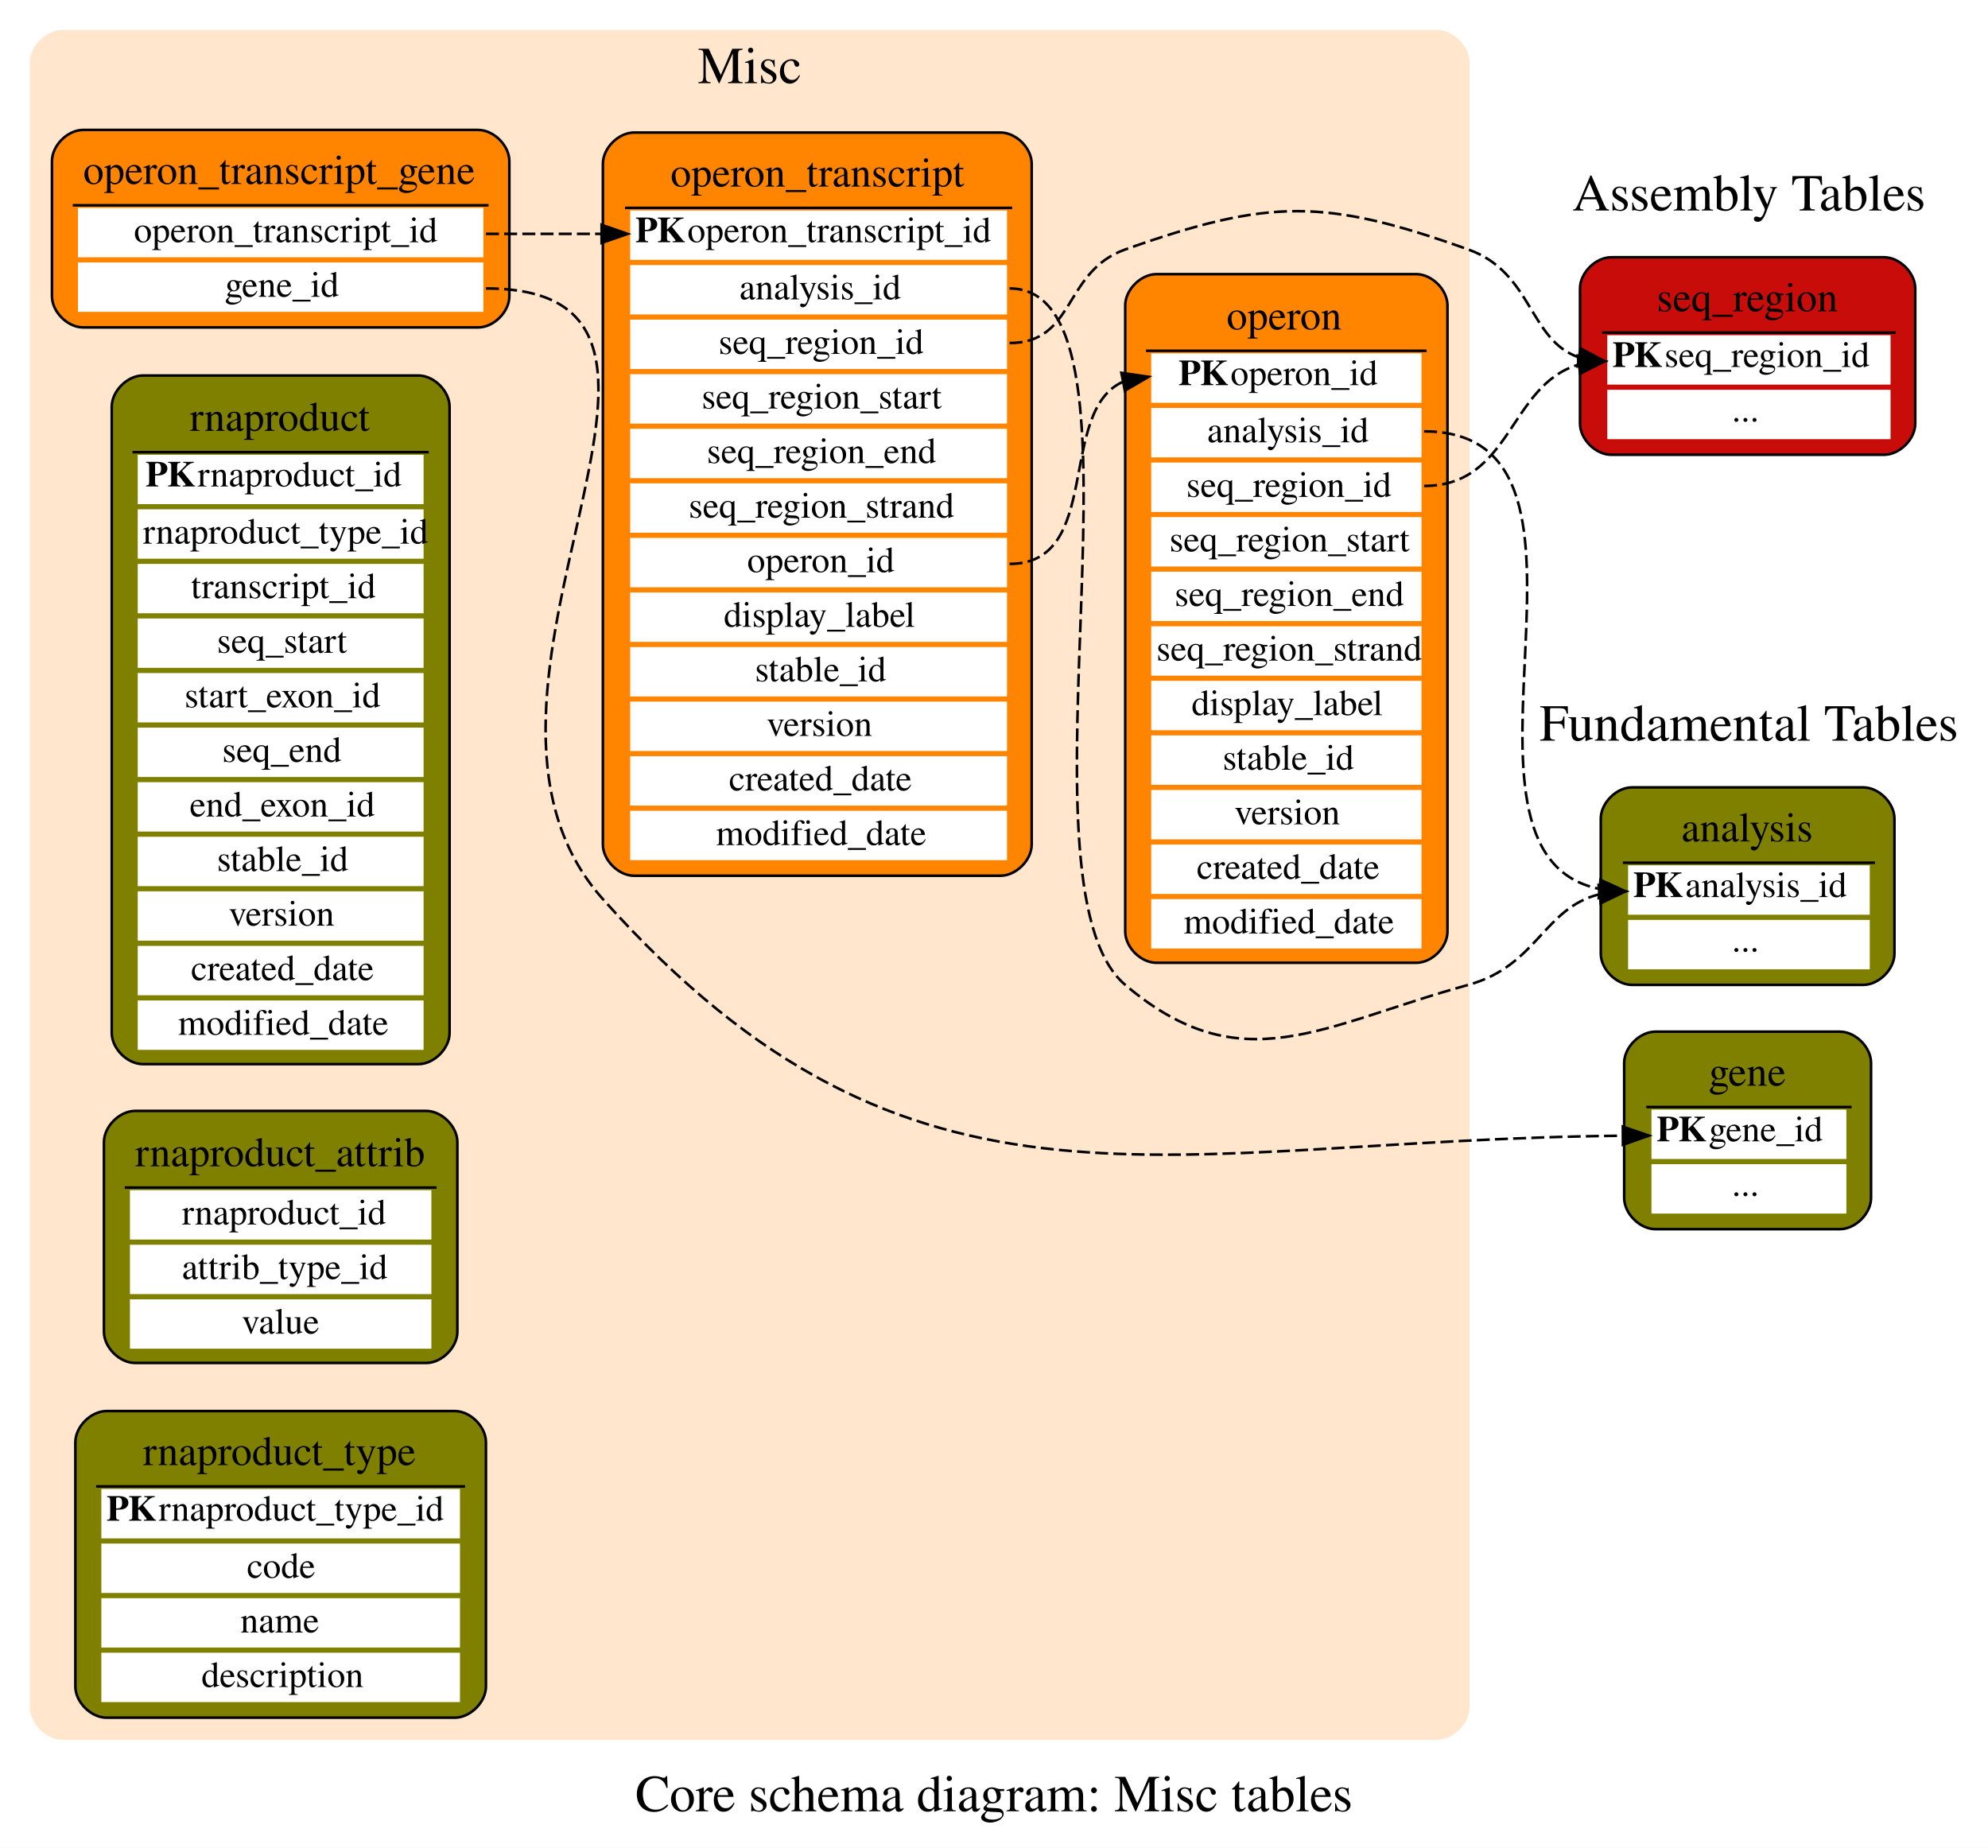
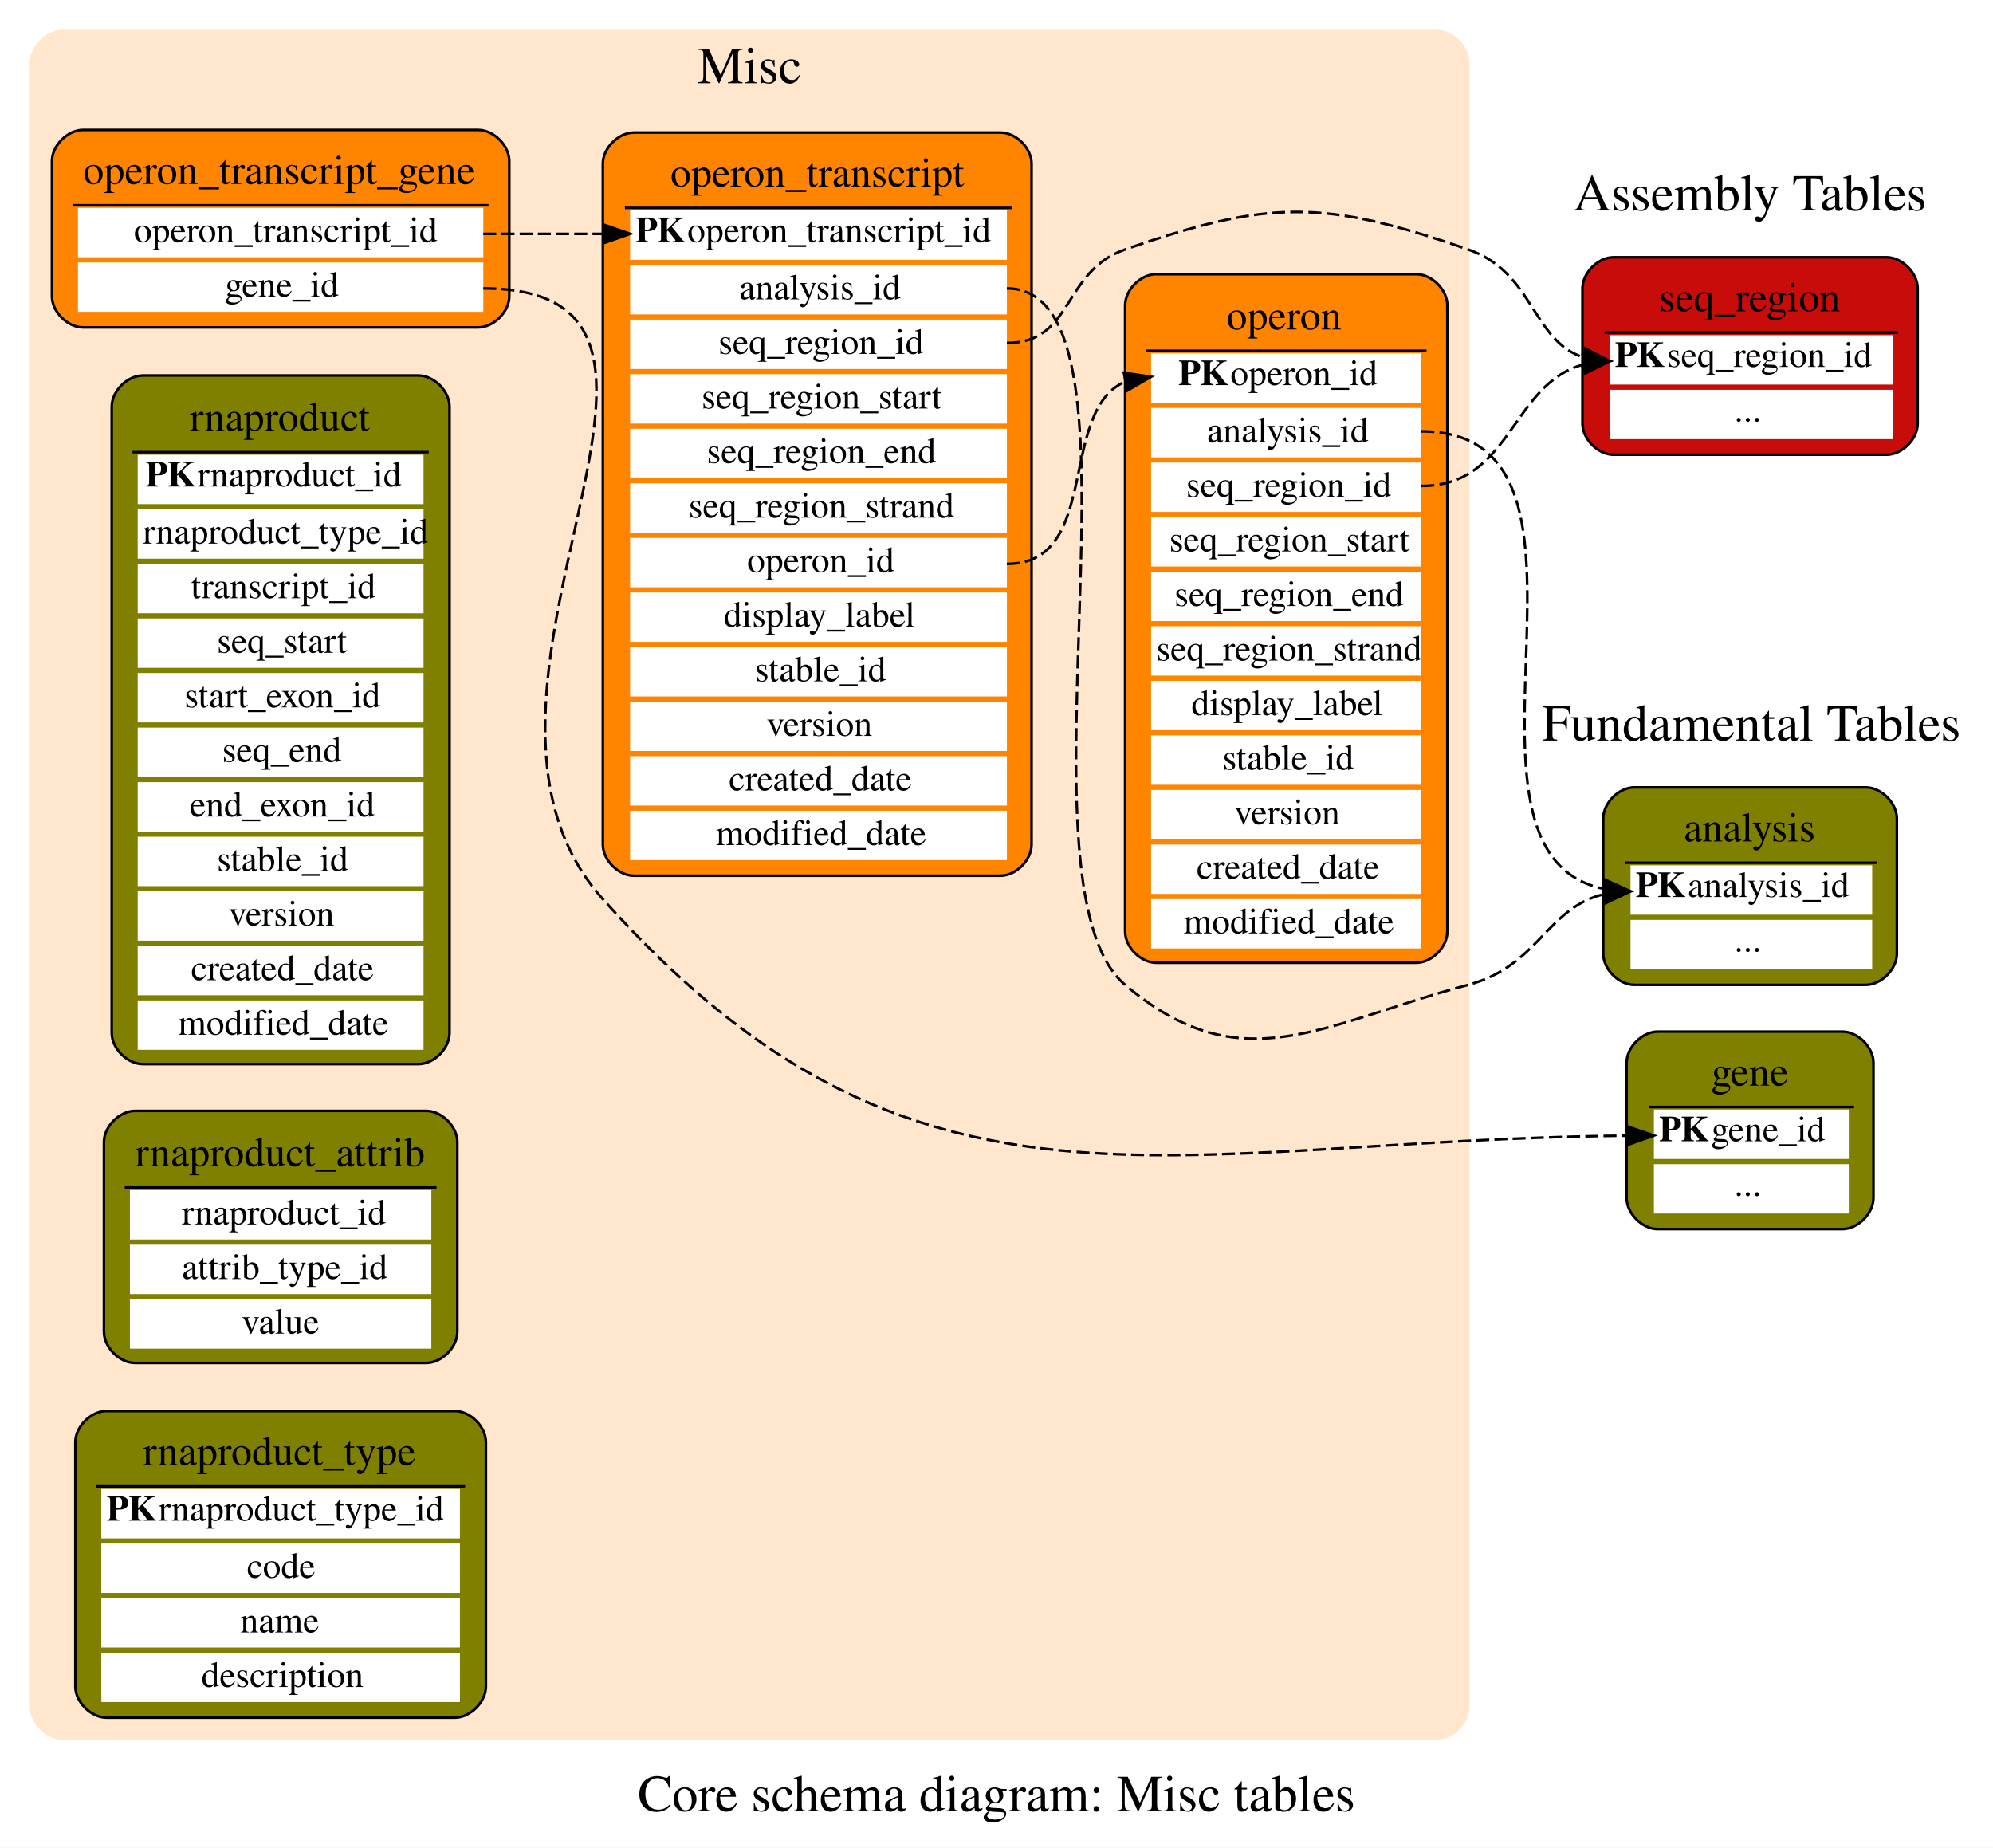
- <svg xmlns="http://www.w3.org/2000/svg" width="765pt" height="711pt" viewBox="0.00 0.00 765.00 711.00">
+ <svg xmlns="http://www.w3.org/2000/svg" width="767pt" height="711pt" viewBox="0.00 0.00 767.00 711.00">
  <g id="graph0" class="graph" transform="scale(1 1) rotate(0) translate(4 707)">
-     <polygon fill="white" stroke="transparent" points="-4,4 -4,-707 761,-707 761,4 -4,4" />
-     <text text-anchor="middle" x="378.5" y="-10" font-family="Times,serif" font-size="20.00">Core schema diagram: Misc tables</text>
+     <polygon fill="#ffffff" stroke="transparent" points="-4,4 -4,-707 763,-707 763,4 -4,4" />
+     <text text-anchor="middle" x="379.5" y="-10" font-family="Times,serif" font-size="20.00" fill="#000000">Core schema diagram: Misc tables</text>
    <g id="clust1" class="cluster">
-       <polygon fill="white" stroke="white" points="593,-524 593,-646 745,-646 745,-524 593,-524" />
-       <text text-anchor="middle" x="669" y="-626" font-family="Times,serif" font-size="20.00">Assembly Tables</text>
+       <polygon fill="#ffffff" stroke="#ffffff" points="593,-524 593,-646 746,-646 746,-524 593,-524" />
+       <text text-anchor="middle" x="669.5" y="-626" font-family="Times,serif" font-size="20.00" fill="#000000">Assembly Tables</text>
+     </g>
+     <g id="clust2" class="cluster">
+       <polygon fill="#ffffff" stroke="#ffffff" points="581,-226 581,-442 759,-442 759,-226 581,-226" />
+       <text text-anchor="middle" x="670" y="-422" font-family="Times,serif" font-size="20.00" fill="#000000">Fundamental Tables</text>
    </g>
    <g id="clust3" class="cluster">
      <path fill="#ffe6cc" stroke="#ffe6cc" d="M20,-38C20,-38 549,-38 549,-38 555,-38 561,-44 561,-50 561,-50 561,-683 561,-683 561,-689 555,-695 549,-695 549,-695 20,-695 20,-695 14,-695 8,-689 8,-683 8,-683 8,-50 8,-50 8,-44 14,-38 20,-38" />
-       <text text-anchor="middle" x="284.5" y="-675" font-family="Times,serif" font-size="20.00">Misc</text>
-     </g>
-     <g id="clust2" class="cluster">
-       <polygon fill="white" stroke="white" points="581,-226 581,-442 757,-442 757,-226 581,-226" />
-       <text text-anchor="middle" x="669" y="-422" font-family="Times,serif" font-size="20.00">Fundamental Tables</text>
+       <text text-anchor="middle" x="284.5" y="-675" font-family="Times,serif" font-size="20.00" fill="#000000">Misc</text>
    </g>
    <g id="node1" class="node">
-       <path fill="#ff8500" stroke="black" d="M541,-601.5C541,-601.5 441,-601.5 441,-601.5 435,-601.5 429,-595.5 429,-589.5 429,-589.5 429,-348.5 429,-348.5 429,-342.5 435,-336.5 441,-336.5 441,-336.5 541,-336.5 541,-336.5 547,-336.5 553,-342.5 553,-348.5 553,-348.5 553,-589.5 553,-589.5 553,-595.5 547,-601.5 541,-601.5" />
-       <text text-anchor="start" x="468" y="-580.2" font-family="Times,serif" font-size="16.00">operon</text>
-       <polygon fill="white" stroke="transparent" points="439,-552 439,-571 543,-571 543,-552 439,-552" />
-       <text text-anchor="start" x="449.5" y="-558.8" font-family="Times,serif" font-weight="bold" font-size="14.00">PK</text>
-       <text text-anchor="start" x="469.5" y="-558.8" font-family="Times,serif" font-size="14.00">  operon_id</text>
-       <polygon fill="white" stroke="transparent" points="439,-531 439,-550 543,-550 543,-531 439,-531" />
-       <text text-anchor="start" x="460.5" y="-536.8" font-family="Times,serif" font-size="14.00">analysis_id</text>
-       <polygon fill="white" stroke="transparent" points="439,-510 439,-529 543,-529 543,-510 439,-510" />
-       <text text-anchor="start" x="452.5" y="-515.8" font-family="Times,serif" font-size="14.00">seq_region_id</text>
-       <polygon fill="white" stroke="transparent" points="439,-489 439,-508 543,-508 543,-489 439,-489" />
-       <text text-anchor="start" x="446" y="-494.8" font-family="Times,serif" font-size="14.00">seq_region_start</text>
-       <polygon fill="white" stroke="transparent" points="439,-468 439,-487 543,-487 543,-468 439,-468" />
-       <text text-anchor="start" x="448" y="-473.8" font-family="Times,serif" font-size="14.00">seq_region_end</text>
-       <polygon fill="white" stroke="transparent" points="439,-447 439,-466 543,-466 543,-447 439,-447" />
-       <text text-anchor="start" x="441" y="-452.8" font-family="Times,serif" font-size="14.00">seq_region_strand</text>
-       <polygon fill="white" stroke="transparent" points="439,-426 439,-445 543,-445 543,-426 439,-426" />
-       <text text-anchor="start" x="454.5" y="-431.8" font-family="Times,serif" font-size="14.00">display_label</text>
-       <polygon fill="white" stroke="transparent" points="439,-405 439,-424 543,-424 543,-405 439,-405" />
-       <text text-anchor="start" x="466.5" y="-410.8" font-family="Times,serif" font-size="14.00">stable_id</text>
-       <polygon fill="white" stroke="transparent" points="439,-384 439,-403 543,-403 543,-384 439,-384" />
-       <text text-anchor="start" x="471" y="-389.8" font-family="Times,serif" font-size="14.00">version</text>
-       <polygon fill="white" stroke="transparent" points="439,-363 439,-382 543,-382 543,-363 439,-363" />
-       <text text-anchor="start" x="456.5" y="-368.8" font-family="Times,serif" font-size="14.00">created_date</text>
-       <polygon fill="white" stroke="transparent" points="439,-342 439,-361 543,-361 543,-342 439,-342" />
-       <text text-anchor="start" x="451.5" y="-347.8" font-family="Times,serif" font-size="14.00">modified_date</text>
-       <polygon fill="black" stroke="black" points="437,-572 437,-572 545,-572 545,-572 437,-572" />
+       <path fill="#ff8500" stroke="#000000" d="M541,-601.5C541,-601.5 441,-601.5 441,-601.5 435,-601.5 429,-595.5 429,-589.5 429,-589.5 429,-348.5 429,-348.5 429,-342.5 435,-336.5 441,-336.5 441,-336.5 541,-336.5 541,-336.5 547,-336.5 553,-342.5 553,-348.5 553,-348.5 553,-589.5 553,-589.5 553,-595.5 547,-601.5 541,-601.5" />
+       <text text-anchor="start" x="468" y="-580.2" font-family="Times,serif" font-size="16.00" fill="#000000">operon</text>
+       <polygon fill="#ffffff" stroke="transparent" points="439,-552 439,-571 543,-571 543,-552 439,-552" />
+       <text text-anchor="start" x="449.5" y="-558.8" font-family="Times,serif" font-weight="bold" font-size="14.00" fill="#000000">PK</text>
+       <text text-anchor="start" x="469.5" y="-558.8" font-family="Times,serif" font-size="14.00" fill="#000000">  operon_id</text>
+       <polygon fill="#ffffff" stroke="transparent" points="439,-531 439,-550 543,-550 543,-531 439,-531" />
+       <text text-anchor="start" x="460.5" y="-536.8" font-family="Times,serif" font-size="14.00" fill="#000000">analysis_id</text>
+       <polygon fill="#ffffff" stroke="transparent" points="439,-510 439,-529 543,-529 543,-510 439,-510" />
+       <text text-anchor="start" x="452.5" y="-515.8" font-family="Times,serif" font-size="14.00" fill="#000000">seq_region_id</text>
+       <polygon fill="#ffffff" stroke="transparent" points="439,-489 439,-508 543,-508 543,-489 439,-489" />
+       <text text-anchor="start" x="446" y="-494.8" font-family="Times,serif" font-size="14.00" fill="#000000">seq_region_start</text>
+       <polygon fill="#ffffff" stroke="transparent" points="439,-468 439,-487 543,-487 543,-468 439,-468" />
+       <text text-anchor="start" x="448" y="-473.8" font-family="Times,serif" font-size="14.00" fill="#000000">seq_region_end</text>
+       <polygon fill="#ffffff" stroke="transparent" points="439,-447 439,-466 543,-466 543,-447 439,-447" />
+       <text text-anchor="start" x="441" y="-452.8" font-family="Times,serif" font-size="14.00" fill="#000000">seq_region_strand</text>
+       <polygon fill="#ffffff" stroke="transparent" points="439,-426 439,-445 543,-445 543,-426 439,-426" />
+       <text text-anchor="start" x="454.5" y="-431.8" font-family="Times,serif" font-size="14.00" fill="#000000">display_label</text>
+       <polygon fill="#ffffff" stroke="transparent" points="439,-405 439,-424 543,-424 543,-405 439,-405" />
+       <text text-anchor="start" x="466.5" y="-410.8" font-family="Times,serif" font-size="14.00" fill="#000000">stable_id</text>
+       <polygon fill="#ffffff" stroke="transparent" points="439,-384 439,-403 543,-403 543,-384 439,-384" />
+       <text text-anchor="start" x="471" y="-389.8" font-family="Times,serif" font-size="14.00" fill="#000000">version</text>
+       <polygon fill="#ffffff" stroke="transparent" points="439,-363 439,-382 543,-382 543,-363 439,-363" />
+       <text text-anchor="start" x="456.5" y="-368.8" font-family="Times,serif" font-size="14.00" fill="#000000">created_date</text>
+       <polygon fill="#ffffff" stroke="transparent" points="439,-342 439,-361 543,-361 543,-342 439,-342" />
+       <text text-anchor="start" x="451.5" y="-347.8" font-family="Times,serif" font-size="14.00" fill="#000000">modified_date</text>
+       <polygon fill="#000000" stroke="#000000" points="437,-572 437,-572 545,-572 545,-572 437,-572" />
    </g>
    <g id="node7" class="node">
-       <path fill="#808000" stroke="black" d="M713,-404C713,-404 624,-404 624,-404 618,-404 612,-398 612,-392 612,-392 612,-340 612,-340 612,-334 618,-328 624,-328 624,-328 713,-328 713,-328 719,-328 725,-334 725,-340 725,-340 725,-392 725,-392 725,-398 719,-404 713,-404" />
-       <text text-anchor="start" x="643" y="-383.2" font-family="Times,serif" font-size="16.00">analysis</text>
-       <polygon fill="white" stroke="transparent" points="622.5,-355 622.5,-374 715.5,-374 715.5,-355 622.5,-355" />
-       <text text-anchor="start" x="624.5" y="-361.8" font-family="Times,serif" font-weight="bold" font-size="14.00">PK</text>
-       <text text-anchor="start" x="644.5" y="-361.8" font-family="Times,serif" font-size="14.00">  analysis_id</text>
-       <polygon fill="white" stroke="transparent" points="622.5,-334 622.5,-353 715.5,-353 715.5,-334 622.5,-334" />
-       <text text-anchor="start" x="663" y="-340.8" font-family="Times,serif" font-style="italic" font-size="14.00">...</text>
-       <polygon fill="black" stroke="black" points="620.5,-375 620.5,-375 717.5,-375 717.5,-375 620.5,-375" />
+       <path fill="#808000" stroke="#000000" d="M714,-404C714,-404 625,-404 625,-404 619,-404 613,-398 613,-392 613,-392 613,-340 613,-340 613,-334 619,-328 625,-328 625,-328 714,-328 714,-328 720,-328 726,-334 726,-340 726,-340 726,-392 726,-392 726,-398 720,-404 714,-404" />
+       <text text-anchor="start" x="644" y="-383.2" font-family="Times,serif" font-size="16.00" fill="#000000">analysis</text>
+       <polygon fill="#ffffff" stroke="transparent" points="623.5,-355 623.5,-374 716.5,-374 716.5,-355 623.5,-355" />
+       <text text-anchor="start" x="625.5" y="-361.8" font-family="Times,serif" font-weight="bold" font-size="14.00" fill="#000000">PK</text>
+       <text text-anchor="start" x="645.5" y="-361.8" font-family="Times,serif" font-size="14.00" fill="#000000">  analysis_id</text>
+       <polygon fill="#ffffff" stroke="transparent" points="623.5,-334 623.5,-353 716.5,-353 716.5,-334 623.5,-334" />
+       <text text-anchor="start" x="664" y="-340.8" font-family="Times,serif" font-style="italic" font-size="14.00" fill="#000000">...</text>
+       <polygon fill="#000000" stroke="#000000" points="621.5,-375 621.5,-375 718.5,-375 718.5,-375 621.5,-375" />
    </g>
    <g id="edge1" class="edge">
-       <path fill="none" stroke="black" stroke-dasharray="5,2" d="M544,-541C626.19,-541 543.39,-378.88 611.4,-364.95" />
-       <polygon fill="black" stroke="black" points="611.87,-368.42 621.5,-364 611.22,-361.45 611.87,-368.42" />
+       <path fill="none" stroke="#000000" stroke-dasharray="5,2" d="M543,-541C625.707,-541 544.685,-378.884 613.322,-364.952" />
+       <polygon fill="#000000" stroke="#000000" points="613.87,-368.416 623.5,-364 613.217,-361.447 613.87,-368.416" />
    </g>
    <g id="node9" class="node">
-       <path fill="#c70c09" stroke="black" d="M721,-608C721,-608 616,-608 616,-608 610,-608 604,-602 604,-596 604,-596 604,-544 604,-544 604,-538 610,-532 616,-532 616,-532 721,-532 721,-532 727,-532 733,-538 733,-544 733,-544 733,-596 733,-596 733,-602 727,-608 721,-608" />
-       <text text-anchor="start" x="633.5" y="-587.2" font-family="Times,serif" font-size="16.00">seq_region</text>
-       <polygon fill="white" stroke="transparent" points="614.5,-559 614.5,-578 723.5,-578 723.5,-559 614.5,-559" />
-       <text text-anchor="start" x="616.5" y="-565.8" font-family="Times,serif" font-weight="bold" font-size="14.00">PK</text>
-       <text text-anchor="start" x="636.5" y="-565.8" font-family="Times,serif" font-size="14.00">  seq_region_id</text>
-       <polygon fill="white" stroke="transparent" points="614.5,-538 614.5,-557 723.5,-557 723.5,-538 614.5,-538" />
-       <text text-anchor="start" x="663" y="-544.8" font-family="Times,serif" font-style="italic" font-size="14.00">...</text>
-       <polygon fill="black" stroke="black" points="612.5,-579 612.5,-579 725.5,-579 725.5,-579 612.5,-579" />
+       <path fill="#c70c09" stroke="#000000" d="M722,-608C722,-608 617,-608 617,-608 611,-608 605,-602 605,-596 605,-596 605,-544 605,-544 605,-538 611,-532 617,-532 617,-532 722,-532 722,-532 728,-532 734,-538 734,-544 734,-544 734,-596 734,-596 734,-602 728,-608 722,-608" />
+       <text text-anchor="start" x="634.5" y="-587.2" font-family="Times,serif" font-size="16.00" fill="#000000">seq_region</text>
+       <polygon fill="#ffffff" stroke="transparent" points="615.5,-559 615.5,-578 724.5,-578 724.5,-559 615.5,-559" />
+       <text text-anchor="start" x="617.5" y="-565.8" font-family="Times,serif" font-weight="bold" font-size="14.00" fill="#000000">PK</text>
+       <text text-anchor="start" x="637.5" y="-565.8" font-family="Times,serif" font-size="14.00" fill="#000000">  seq_region_id</text>
+       <polygon fill="#ffffff" stroke="transparent" points="615.5,-538 615.5,-557 724.5,-557 724.5,-538 615.5,-538" />
+       <text text-anchor="start" x="664" y="-544.8" font-family="Times,serif" font-style="italic" font-size="14.00" fill="#000000">...</text>
+       <polygon fill="#000000" stroke="#000000" points="613.5,-579 613.5,-579 726.5,-579 726.5,-579 613.5,-579" />
    </g>
    <g id="edge2" class="edge">
-       <path fill="none" stroke="black" stroke-dasharray="5,2" d="M544,-520C577.73,-520 576.65,-558.75 603.31,-566.62" />
-       <polygon fill="black" stroke="black" points="603.12,-570.12 613.5,-568 604.06,-563.19 603.12,-570.12" />
+       <path fill="none" stroke="#000000" stroke-dasharray="5,2" d="M543,-520C577.87,-520 577.377,-559.083 605.34,-566.716" />
+       <polygon fill="#000000" stroke="#000000" points="605.14,-570.219 615.5,-568 606.018,-563.274 605.14,-570.219" />
    </g>
    <g id="node2" class="node">
-       <path fill="#ff8500" stroke="black" d="M381,-656C381,-656 240,-656 240,-656 234,-656 228,-650 228,-644 228,-644 228,-382 228,-382 228,-376 234,-370 240,-370 240,-370 381,-370 381,-370 387,-370 393,-376 393,-382 393,-382 393,-644 393,-644 393,-650 387,-656 381,-656" />
-       <text text-anchor="start" x="254" y="-635.2" font-family="Times,serif" font-size="16.00">operon_transcript</text>
-       <polygon fill="white" stroke="transparent" points="238.5,-607 238.5,-626 383.5,-626 383.5,-607 238.5,-607" />
-       <text text-anchor="start" x="240.5" y="-613.8" font-family="Times,serif" font-weight="bold" font-size="14.00">PK</text>
-       <text text-anchor="start" x="260.5" y="-613.8" font-family="Times,serif" font-size="14.00">  operon_transcript_id</text>
-       <polygon fill="white" stroke="transparent" points="238.5,-586 238.5,-605 383.5,-605 383.5,-586 238.5,-586" />
-       <text text-anchor="start" x="280.5" y="-591.8" font-family="Times,serif" font-size="14.00">analysis_id</text>
-       <polygon fill="white" stroke="transparent" points="238.5,-565 238.5,-584 383.5,-584 383.5,-565 238.5,-565" />
-       <text text-anchor="start" x="272.5" y="-570.8" font-family="Times,serif" font-size="14.00">seq_region_id</text>
-       <polygon fill="white" stroke="transparent" points="238.5,-544 238.5,-563 383.5,-563 383.5,-544 238.5,-544" />
-       <text text-anchor="start" x="266" y="-549.8" font-family="Times,serif" font-size="14.00">seq_region_start</text>
-       <polygon fill="white" stroke="transparent" points="238.5,-523 238.5,-542 383.5,-542 383.5,-523 238.5,-523" />
-       <text text-anchor="start" x="268" y="-528.8" font-family="Times,serif" font-size="14.00">seq_region_end</text>
-       <polygon fill="white" stroke="transparent" points="238.5,-502 238.5,-521 383.5,-521 383.5,-502 238.5,-502" />
-       <text text-anchor="start" x="261" y="-507.8" font-family="Times,serif" font-size="14.00">seq_region_strand</text>
-       <polygon fill="white" stroke="transparent" points="238.5,-481 238.5,-500 383.5,-500 383.5,-481 238.5,-481" />
-       <text text-anchor="start" x="283.5" y="-486.8" font-family="Times,serif" font-size="14.00">operon_id</text>
-       <polygon fill="white" stroke="transparent" points="238.5,-460 238.5,-479 383.5,-479 383.5,-460 238.5,-460" />
-       <text text-anchor="start" x="274.5" y="-465.8" font-family="Times,serif" font-size="14.00">display_label</text>
-       <polygon fill="white" stroke="transparent" points="238.5,-439 238.5,-458 383.5,-458 383.5,-439 238.5,-439" />
-       <text text-anchor="start" x="286.5" y="-444.8" font-family="Times,serif" font-size="14.00">stable_id</text>
-       <polygon fill="white" stroke="transparent" points="238.5,-418 238.5,-437 383.5,-437 383.5,-418 238.5,-418" />
-       <text text-anchor="start" x="291" y="-423.8" font-family="Times,serif" font-size="14.00">version</text>
-       <polygon fill="white" stroke="transparent" points="238.5,-397 238.5,-416 383.5,-416 383.5,-397 238.5,-397" />
-       <text text-anchor="start" x="276.5" y="-402.8" font-family="Times,serif" font-size="14.00">created_date</text>
-       <polygon fill="white" stroke="transparent" points="238.5,-376 238.5,-395 383.5,-395 383.5,-376 238.5,-376" />
-       <text text-anchor="start" x="271.5" y="-381.8" font-family="Times,serif" font-size="14.00">modified_date</text>
-       <polygon fill="black" stroke="black" points="236.5,-627 236.5,-627 385.5,-627 385.5,-627 236.5,-627" />
+       <path fill="#ff8500" stroke="#000000" d="M381,-656C381,-656 240,-656 240,-656 234,-656 228,-650 228,-644 228,-644 228,-382 228,-382 228,-376 234,-370 240,-370 240,-370 381,-370 381,-370 387,-370 393,-376 393,-382 393,-382 393,-644 393,-644 393,-650 387,-656 381,-656" />
+       <text text-anchor="start" x="254" y="-635.2" font-family="Times,serif" font-size="16.00" fill="#000000">operon_transcript</text>
+       <polygon fill="#ffffff" stroke="transparent" points="238.5,-607 238.5,-626 383.5,-626 383.5,-607 238.5,-607" />
+       <text text-anchor="start" x="240.5" y="-613.8" font-family="Times,serif" font-weight="bold" font-size="14.00" fill="#000000">PK</text>
+       <text text-anchor="start" x="260.5" y="-613.8" font-family="Times,serif" font-size="14.00" fill="#000000">  operon_transcript_id</text>
+       <polygon fill="#ffffff" stroke="transparent" points="238.5,-586 238.5,-605 383.5,-605 383.5,-586 238.5,-586" />
+       <text text-anchor="start" x="280.5" y="-591.8" font-family="Times,serif" font-size="14.00" fill="#000000">analysis_id</text>
+       <polygon fill="#ffffff" stroke="transparent" points="238.5,-565 238.5,-584 383.5,-584 383.5,-565 238.5,-565" />
+       <text text-anchor="start" x="272.5" y="-570.8" font-family="Times,serif" font-size="14.00" fill="#000000">seq_region_id</text>
+       <polygon fill="#ffffff" stroke="transparent" points="238.5,-544 238.5,-563 383.5,-563 383.5,-544 238.5,-544" />
+       <text text-anchor="start" x="266" y="-549.8" font-family="Times,serif" font-size="14.00" fill="#000000">seq_region_start</text>
+       <polygon fill="#ffffff" stroke="transparent" points="238.5,-523 238.5,-542 383.5,-542 383.5,-523 238.5,-523" />
+       <text text-anchor="start" x="268" y="-528.8" font-family="Times,serif" font-size="14.00" fill="#000000">seq_region_end</text>
+       <polygon fill="#ffffff" stroke="transparent" points="238.5,-502 238.5,-521 383.5,-521 383.5,-502 238.5,-502" />
+       <text text-anchor="start" x="261" y="-507.8" font-family="Times,serif" font-size="14.00" fill="#000000">seq_region_strand</text>
+       <polygon fill="#ffffff" stroke="transparent" points="238.5,-481 238.5,-500 383.5,-500 383.5,-481 238.5,-481" />
+       <text text-anchor="start" x="283.5" y="-486.8" font-family="Times,serif" font-size="14.00" fill="#000000">operon_id</text>
+       <polygon fill="#ffffff" stroke="transparent" points="238.5,-460 238.5,-479 383.5,-479 383.5,-460 238.5,-460" />
+       <text text-anchor="start" x="274.5" y="-465.8" font-family="Times,serif" font-size="14.00" fill="#000000">display_label</text>
+       <polygon fill="#ffffff" stroke="transparent" points="238.5,-439 238.5,-458 383.5,-458 383.5,-439 238.5,-439" />
+       <text text-anchor="start" x="286.5" y="-444.8" font-family="Times,serif" font-size="14.00" fill="#000000">stable_id</text>
+       <polygon fill="#ffffff" stroke="transparent" points="238.5,-418 238.5,-437 383.5,-437 383.5,-418 238.5,-418" />
+       <text text-anchor="start" x="291" y="-423.8" font-family="Times,serif" font-size="14.00" fill="#000000">version</text>
+       <polygon fill="#ffffff" stroke="transparent" points="238.5,-397 238.5,-416 383.5,-416 383.5,-397 238.5,-397" />
+       <text text-anchor="start" x="276.5" y="-402.8" font-family="Times,serif" font-size="14.00" fill="#000000">created_date</text>
+       <polygon fill="#ffffff" stroke="transparent" points="238.5,-376 238.5,-395 383.5,-395 383.5,-376 238.5,-376" />
+       <text text-anchor="start" x="271.5" y="-381.8" font-family="Times,serif" font-size="14.00" fill="#000000">modified_date</text>
+       <polygon fill="#000000" stroke="#000000" points="236.5,-627 236.5,-627 385.5,-627 385.5,-627 236.5,-627" />
    </g>
    <g id="edge4" class="edge">
-       <path fill="none" stroke="black" stroke-dasharray="5,2" d="M384.5,-490C420.47,-490 402.63,-548.62 428.09,-560.07" />
-       <polygon fill="black" stroke="black" points="427.52,-563.53 438,-562 428.85,-556.66 427.52,-563.53" />
+       <path fill="none" stroke="#000000" stroke-dasharray="5,2" d="M383.5,-490C419.958,-490 402.913,-548.624 428.921,-560.074" />
+       <polygon fill="#000000" stroke="#000000" points="428.521,-563.561 439,-562 429.835,-556.685 428.521,-563.561" />
    </g>
    <g id="edge3" class="edge">
-       <path fill="none" stroke="black" stroke-dasharray="5,2" d="M384.5,-596C444.87,-596 382.95,-367.04 429,-328 473.75,-290.07 504.43,-312.44 561,-328 587.52,-335.29 589.99,-357.58 611.44,-362.86" />
-       <polygon fill="black" stroke="black" points="611.17,-366.36 621.5,-364 611.96,-359.4 611.17,-366.36" />
+       <path fill="none" stroke="#000000" stroke-dasharray="5,2" d="M383.5,-596C443.908,-596 382.849,-366.976 429,-328 473.821,-290.147 504.325,-312.845 561,-328 588.339,-335.311 591.134,-357.77 613.469,-362.934" />
+       <polygon fill="#000000" stroke="#000000" points="613.186,-366.423 623.5,-364 613.926,-359.463 613.186,-366.423" />
    </g>
    <g id="edge5" class="edge">
-       <path fill="none" stroke="black" stroke-dasharray="5,2" d="M384.5,-575C409.94,-575 405.02,-602.51 429,-611 484.31,-630.57 505.75,-630.74 561,-611 585.74,-602.16 584.33,-576.09 603.49,-569.52" />
-       <polygon fill="black" stroke="black" points="604.14,-572.96 613.5,-568 603.09,-566.04 604.14,-572.96" />
+       <path fill="none" stroke="#000000" stroke-dasharray="5,2" d="M383.5,-575C409.286,-575 404.644,-602.53 429,-611 484.412,-630.27 505.575,-630.232 561,-611 586.505,-602.15 585.481,-575.866 605.495,-569.433" />
+       <polygon fill="#000000" stroke="#000000" points="606.097,-572.882 615.5,-568 605.105,-565.953 606.097,-572.882" />
    </g>
    <g id="node3" class="node">
-       <path fill="#ff8500" stroke="black" d="M180,-657C180,-657 28,-657 28,-657 22,-657 16,-651 16,-645 16,-645 16,-593 16,-593 16,-587 22,-581 28,-581 28,-581 180,-581 180,-581 186,-581 192,-587 192,-593 192,-593 192,-645 192,-645 192,-651 186,-657 180,-657" />
-       <text text-anchor="start" x="28" y="-636.2" font-family="Times,serif" font-size="16.00">operon_transcript_gene</text>
-       <polygon fill="white" stroke="transparent" points="26,-608 26,-627 182,-627 182,-608 26,-608" />
-       <text text-anchor="start" x="47.5" y="-613.8" font-family="Times,serif" font-size="14.00">operon_transcript_id</text>
-       <polygon fill="white" stroke="transparent" points="26,-587 26,-606 182,-606 182,-587 26,-587" />
-       <text text-anchor="start" x="82.5" y="-592.8" font-family="Times,serif" font-size="14.00">gene_id</text>
-       <polygon fill="black" stroke="black" points="24,-628 24,-628 184,-628 184,-628 24,-628" />
+       <path fill="#ff8500" stroke="#000000" d="M180,-657C180,-657 28,-657 28,-657 22,-657 16,-651 16,-645 16,-645 16,-593 16,-593 16,-587 22,-581 28,-581 28,-581 180,-581 180,-581 186,-581 192,-587 192,-593 192,-593 192,-645 192,-645 192,-651 186,-657 180,-657" />
+       <text text-anchor="start" x="28" y="-636.2" font-family="Times,serif" font-size="16.00" fill="#000000">operon_transcript_gene</text>
+       <polygon fill="#ffffff" stroke="transparent" points="26,-608 26,-627 182,-627 182,-608 26,-608" />
+       <text text-anchor="start" x="47.5" y="-613.8" font-family="Times,serif" font-size="14.00" fill="#000000">operon_transcript_id</text>
+       <polygon fill="#ffffff" stroke="transparent" points="26,-587 26,-606 182,-606 182,-587 26,-587" />
+       <text text-anchor="start" x="82.5" y="-592.8" font-family="Times,serif" font-size="14.00" fill="#000000">gene_id</text>
+       <polygon fill="#000000" stroke="#000000" points="24,-628 24,-628 184,-628 184,-628 24,-628" />
    </g>
    <g id="edge7" class="edge">
-       <path fill="none" stroke="black" stroke-dasharray="5,2" d="M183,-617C203.44,-617 210.94,-617 227.34,-617" />
-       <polygon fill="black" stroke="black" points="227.5,-620.5 237.5,-617 227.5,-613.5 227.5,-620.5" />
+       <path fill="none" stroke="#000000" stroke-dasharray="5,2" d="M182,-617C203.384,-617 211.11,-617 228.439,-617" />
+       <polygon fill="#000000" stroke="#000000" points="228.5,-620.5 238.5,-617 228.5,-613.5 228.5,-620.5" />
    </g>
    <g id="node8" class="node">
-       <path fill="#808000" stroke="black" d="M704,-310C704,-310 633,-310 633,-310 627,-310 621,-304 621,-298 621,-298 621,-246 621,-246 621,-240 627,-234 633,-234 633,-234 704,-234 704,-234 710,-234 716,-240 716,-246 716,-246 716,-298 716,-298 716,-304 710,-310 704,-310" />
-       <text text-anchor="start" x="653.5" y="-289.2" font-family="Times,serif" font-size="16.00">gene</text>
-       <polygon fill="white" stroke="transparent" points="631.5,-261 631.5,-280 706.5,-280 706.5,-261 631.5,-261" />
-       <text text-anchor="start" x="633.5" y="-267.8" font-family="Times,serif" font-weight="bold" font-size="14.00">PK</text>
-       <text text-anchor="start" x="653.5" y="-267.8" font-family="Times,serif" font-size="14.00">  gene_id</text>
-       <polygon fill="white" stroke="transparent" points="631.5,-240 631.5,-259 706.5,-259 706.5,-240 631.5,-240" />
-       <text text-anchor="start" x="663" y="-246.8" font-family="Times,serif" font-style="italic" font-size="14.00">...</text>
-       <polygon fill="black" stroke="black" points="629.5,-281 629.5,-281 708.5,-281 708.5,-281 629.5,-281" />
+       <path fill="#808000" stroke="#000000" d="M705,-310C705,-310 634,-310 634,-310 628,-310 622,-304 622,-298 622,-298 622,-246 622,-246 622,-240 628,-234 634,-234 634,-234 705,-234 705,-234 711,-234 717,-240 717,-246 717,-246 717,-298 717,-298 717,-304 711,-310 705,-310" />
+       <text text-anchor="start" x="654.5" y="-289.2" font-family="Times,serif" font-size="16.00" fill="#000000">gene</text>
+       <polygon fill="#ffffff" stroke="transparent" points="632.5,-261 632.5,-280 707.5,-280 707.5,-261 632.5,-261" />
+       <text text-anchor="start" x="634.5" y="-267.8" font-family="Times,serif" font-weight="bold" font-size="14.00" fill="#000000">PK</text>
+       <text text-anchor="start" x="654.5" y="-267.8" font-family="Times,serif" font-size="14.00" fill="#000000">  gene_id</text>
+       <polygon fill="#ffffff" stroke="transparent" points="632.5,-240 632.5,-259 707.5,-259 707.5,-240 632.5,-240" />
+       <text text-anchor="start" x="664" y="-246.8" font-family="Times,serif" font-style="italic" font-size="14.00" fill="#000000">...</text>
+       <polygon fill="#000000" stroke="#000000" points="630.5,-281 630.5,-281 709.5,-281 709.5,-281 630.5,-281" />
    </g>
    <g id="edge6" class="edge">
-       <path fill="none" stroke="black" stroke-dasharray="5,2" d="M183,-596C289.34,-596 157.13,-440.28 228,-361 347.96,-226.8 443.49,-268.37 620.38,-269.95" />
-       <polygon fill="black" stroke="black" points="620.48,-273.45 630.5,-270 620.52,-266.45 620.48,-273.45" />
+       <path fill="none" stroke="#000000" stroke-dasharray="5,2" d="M182,-596C288.427,-596 157.073,-440.347 228,-361 348.528,-226.165 444.605,-268.342 622.332,-269.954" />
+       <polygon fill="#000000" stroke="#000000" points="622.484,-273.454 632.5,-270 622.516,-266.454 622.484,-273.454" />
    </g>
    <g id="node4" class="node">
-       <path fill="#808000" stroke="black" d="M157,-562.5C157,-562.5 51,-562.5 51,-562.5 45,-562.5 39,-556.5 39,-550.5 39,-550.5 39,-309.5 39,-309.5 39,-303.5 45,-297.5 51,-297.5 51,-297.5 157,-297.5 157,-297.5 163,-297.5 169,-303.5 169,-309.5 169,-309.5 169,-550.5 169,-550.5 169,-556.5 163,-562.5 157,-562.5" />
-       <text text-anchor="start" x="69" y="-541.2" font-family="Times,serif" font-size="16.00">rnaproduct</text>
-       <polygon fill="white" stroke="transparent" points="49,-513 49,-532 159,-532 159,-513 49,-513" />
-       <text text-anchor="start" x="52" y="-519.8" font-family="Times,serif" font-weight="bold" font-size="14.00">PK</text>
-       <text text-anchor="start" x="72" y="-519.8" font-family="Times,serif" font-size="14.00">  rnaproduct_id</text>
-       <polygon fill="white" stroke="transparent" points="49,-492 49,-511 159,-511 159,-492 49,-492" />
-       <text text-anchor="start" x="51" y="-497.8" font-family="Times,serif" font-size="14.00">rnaproduct_type_id</text>
-       <polygon fill="white" stroke="transparent" points="49,-471 49,-490 159,-490 159,-471 49,-471" />
-       <text text-anchor="start" x="69.5" y="-476.8" font-family="Times,serif" font-size="14.00">transcript_id</text>
-       <polygon fill="white" stroke="transparent" points="49,-450 49,-469 159,-469 159,-450 49,-450" />
-       <text text-anchor="start" x="79.5" y="-455.8" font-family="Times,serif" font-size="14.00">seq_start</text>
-       <polygon fill="white" stroke="transparent" points="49,-429 49,-448 159,-448 159,-429 49,-429" />
-       <text text-anchor="start" x="67" y="-434.8" font-family="Times,serif" font-size="14.00">start_exon_id</text>
-       <polygon fill="white" stroke="transparent" points="49,-408 49,-427 159,-427 159,-408 49,-408" />
-       <text text-anchor="start" x="81.5" y="-413.8" font-family="Times,serif" font-size="14.00">seq_end</text>
-       <polygon fill="white" stroke="transparent" points="49,-387 49,-406 159,-406 159,-387 49,-387" />
-       <text text-anchor="start" x="69" y="-392.8" font-family="Times,serif" font-size="14.00">end_exon_id</text>
-       <polygon fill="white" stroke="transparent" points="49,-366 49,-385 159,-385 159,-366 49,-366" />
-       <text text-anchor="start" x="79.5" y="-371.8" font-family="Times,serif" font-size="14.00">stable_id</text>
-       <polygon fill="white" stroke="transparent" points="49,-345 49,-364 159,-364 159,-345 49,-345" />
-       <text text-anchor="start" x="84" y="-350.8" font-family="Times,serif" font-size="14.00">version</text>
-       <polygon fill="white" stroke="transparent" points="49,-324 49,-343 159,-343 159,-324 49,-324" />
-       <text text-anchor="start" x="69.5" y="-329.8" font-family="Times,serif" font-size="14.00">created_date</text>
-       <polygon fill="white" stroke="transparent" points="49,-303 49,-322 159,-322 159,-303 49,-303" />
-       <text text-anchor="start" x="64.5" y="-308.8" font-family="Times,serif" font-size="14.00">modified_date</text>
-       <polygon fill="black" stroke="black" points="47,-533 47,-533 161,-533 161,-533 47,-533" />
+       <path fill="#808000" stroke="#000000" d="M157,-562.5C157,-562.5 51,-562.5 51,-562.5 45,-562.5 39,-556.5 39,-550.5 39,-550.5 39,-309.5 39,-309.5 39,-303.5 45,-297.5 51,-297.5 51,-297.5 157,-297.5 157,-297.5 163,-297.5 169,-303.5 169,-309.5 169,-309.5 169,-550.5 169,-550.5 169,-556.5 163,-562.5 157,-562.5" />
+       <text text-anchor="start" x="69" y="-541.2" font-family="Times,serif" font-size="16.00" fill="#000000">rnaproduct</text>
+       <polygon fill="#ffffff" stroke="transparent" points="49,-513 49,-532 159,-532 159,-513 49,-513" />
+       <text text-anchor="start" x="52" y="-519.8" font-family="Times,serif" font-weight="bold" font-size="14.00" fill="#000000">PK</text>
+       <text text-anchor="start" x="72" y="-519.8" font-family="Times,serif" font-size="14.00" fill="#000000">  rnaproduct_id</text>
+       <polygon fill="#ffffff" stroke="transparent" points="49,-492 49,-511 159,-511 159,-492 49,-492" />
+       <text text-anchor="start" x="51" y="-497.8" font-family="Times,serif" font-size="14.00" fill="#000000">rnaproduct_type_id</text>
+       <polygon fill="#ffffff" stroke="transparent" points="49,-471 49,-490 159,-490 159,-471 49,-471" />
+       <text text-anchor="start" x="69.5" y="-476.8" font-family="Times,serif" font-size="14.00" fill="#000000">transcript_id</text>
+       <polygon fill="#ffffff" stroke="transparent" points="49,-450 49,-469 159,-469 159,-450 49,-450" />
+       <text text-anchor="start" x="79.5" y="-455.8" font-family="Times,serif" font-size="14.00" fill="#000000">seq_start</text>
+       <polygon fill="#ffffff" stroke="transparent" points="49,-429 49,-448 159,-448 159,-429 49,-429" />
+       <text text-anchor="start" x="67" y="-434.8" font-family="Times,serif" font-size="14.00" fill="#000000">start_exon_id</text>
+       <polygon fill="#ffffff" stroke="transparent" points="49,-408 49,-427 159,-427 159,-408 49,-408" />
+       <text text-anchor="start" x="81.5" y="-413.8" font-family="Times,serif" font-size="14.00" fill="#000000">seq_end</text>
+       <polygon fill="#ffffff" stroke="transparent" points="49,-387 49,-406 159,-406 159,-387 49,-387" />
+       <text text-anchor="start" x="69" y="-392.8" font-family="Times,serif" font-size="14.00" fill="#000000">end_exon_id</text>
+       <polygon fill="#ffffff" stroke="transparent" points="49,-366 49,-385 159,-385 159,-366 49,-366" />
+       <text text-anchor="start" x="79.5" y="-371.8" font-family="Times,serif" font-size="14.00" fill="#000000">stable_id</text>
+       <polygon fill="#ffffff" stroke="transparent" points="49,-345 49,-364 159,-364 159,-345 49,-345" />
+       <text text-anchor="start" x="84" y="-350.8" font-family="Times,serif" font-size="14.00" fill="#000000">version</text>
+       <polygon fill="#ffffff" stroke="transparent" points="49,-324 49,-343 159,-343 159,-324 49,-324" />
+       <text text-anchor="start" x="69.5" y="-329.8" font-family="Times,serif" font-size="14.00" fill="#000000">created_date</text>
+       <polygon fill="#ffffff" stroke="transparent" points="49,-303 49,-322 159,-322 159,-303 49,-303" />
+       <text text-anchor="start" x="64.5" y="-308.8" font-family="Times,serif" font-size="14.00" fill="#000000">modified_date</text>
+       <polygon fill="#000000" stroke="#000000" points="47,-533 47,-533 161,-533 161,-533 47,-533" />
    </g>
    <g id="node5" class="node">
-       <path fill="#808000" stroke="black" d="M160,-279.5C160,-279.5 48,-279.5 48,-279.5 42,-279.5 36,-273.5 36,-267.5 36,-267.5 36,-194.5 36,-194.5 36,-188.5 42,-182.5 48,-182.5 48,-182.5 160,-182.5 160,-182.5 166,-182.5 172,-188.5 172,-194.5 172,-194.5 172,-267.5 172,-267.5 172,-273.5 166,-279.5 160,-279.5" />
-       <text text-anchor="start" x="48" y="-258.2" font-family="Times,serif" font-size="16.00">rnaproduct_attrib</text>
-       <polygon fill="white" stroke="transparent" points="46,-230 46,-249 162,-249 162,-230 46,-230" />
-       <text text-anchor="start" x="66" y="-235.8" font-family="Times,serif" font-size="14.00">rnaproduct_id</text>
-       <polygon fill="white" stroke="transparent" points="46,-209 46,-228 162,-228 162,-209 46,-209" />
-       <text text-anchor="start" x="66" y="-214.8" font-family="Times,serif" font-size="14.00">attrib_type_id</text>
-       <polygon fill="white" stroke="transparent" points="46,-188 46,-207 162,-207 162,-188 46,-188" />
-       <text text-anchor="start" x="89" y="-193.8" font-family="Times,serif" font-size="14.00">value</text>
-       <polygon fill="black" stroke="black" points="44,-250 44,-250 164,-250 164,-250 44,-250" />
+       <path fill="#808000" stroke="#000000" d="M160,-279.5C160,-279.5 48,-279.5 48,-279.5 42,-279.5 36,-273.5 36,-267.5 36,-267.5 36,-194.5 36,-194.5 36,-188.5 42,-182.5 48,-182.5 48,-182.5 160,-182.5 160,-182.5 166,-182.5 172,-188.5 172,-194.5 172,-194.5 172,-267.5 172,-267.5 172,-273.5 166,-279.5 160,-279.5" />
+       <text text-anchor="start" x="48" y="-258.2" font-family="Times,serif" font-size="16.00" fill="#000000">rnaproduct_attrib</text>
+       <polygon fill="#ffffff" stroke="transparent" points="46,-230 46,-249 162,-249 162,-230 46,-230" />
+       <text text-anchor="start" x="66" y="-235.8" font-family="Times,serif" font-size="14.00" fill="#000000">rnaproduct_id</text>
+       <polygon fill="#ffffff" stroke="transparent" points="46,-209 46,-228 162,-228 162,-209 46,-209" />
+       <text text-anchor="start" x="66" y="-214.8" font-family="Times,serif" font-size="14.00" fill="#000000">attrib_type_id</text>
+       <polygon fill="#ffffff" stroke="transparent" points="46,-188 46,-207 162,-207 162,-188 46,-188" />
+       <text text-anchor="start" x="89" y="-193.8" font-family="Times,serif" font-size="14.00" fill="#000000">value</text>
+       <polygon fill="#000000" stroke="#000000" points="44,-250 44,-250 164,-250 164,-250 44,-250" />
    </g>
    <g id="node6" class="node">
-       <path fill="#808000" stroke="black" d="M171,-164C171,-164 37,-164 37,-164 31,-164 25,-158 25,-152 25,-152 25,-58 25,-58 25,-52 31,-46 37,-46 37,-46 171,-46 171,-46 177,-46 183,-52 183,-58 183,-58 183,-152 183,-152 183,-158 177,-164 171,-164" />
-       <text text-anchor="start" x="51" y="-143.2" font-family="Times,serif" font-size="16.00">rnaproduct_type</text>
-       <polygon fill="white" stroke="transparent" points="35,-115 35,-134 173,-134 173,-115 35,-115" />
-       <text text-anchor="start" x="37" y="-121.8" font-family="Times,serif" font-weight="bold" font-size="14.00">PK</text>
-       <text text-anchor="start" x="57" y="-121.8" font-family="Times,serif" font-size="14.00">  rnaproduct_type_id</text>
-       <polygon fill="white" stroke="transparent" points="35,-94 35,-113 173,-113 173,-94 35,-94" />
-       <text text-anchor="start" x="91" y="-99.8" font-family="Times,serif" font-size="14.00">code</text>
-       <polygon fill="white" stroke="transparent" points="35,-73 35,-92 173,-92 173,-73 35,-73" />
-       <text text-anchor="start" x="88.5" y="-78.8" font-family="Times,serif" font-size="14.00">name</text>
-       <polygon fill="white" stroke="transparent" points="35,-52 35,-71 173,-71 173,-52 35,-52" />
-       <text text-anchor="start" x="73.5" y="-57.8" font-family="Times,serif" font-size="14.00">description</text>
-       <polygon fill="black" stroke="black" points="33,-135 33,-135 175,-135 175,-135 33,-135" />
+       <path fill="#808000" stroke="#000000" d="M171,-164C171,-164 37,-164 37,-164 31,-164 25,-158 25,-152 25,-152 25,-58 25,-58 25,-52 31,-46 37,-46 37,-46 171,-46 171,-46 177,-46 183,-52 183,-58 183,-58 183,-152 183,-152 183,-158 177,-164 171,-164" />
+       <text text-anchor="start" x="51" y="-143.2" font-family="Times,serif" font-size="16.00" fill="#000000">rnaproduct_type</text>
+       <polygon fill="#ffffff" stroke="transparent" points="35,-115 35,-134 173,-134 173,-115 35,-115" />
+       <text text-anchor="start" x="37" y="-121.8" font-family="Times,serif" font-weight="bold" font-size="14.00" fill="#000000">PK</text>
+       <text text-anchor="start" x="57" y="-121.8" font-family="Times,serif" font-size="14.00" fill="#000000">  rnaproduct_type_id</text>
+       <polygon fill="#ffffff" stroke="transparent" points="35,-94 35,-113 173,-113 173,-94 35,-94" />
+       <text text-anchor="start" x="91" y="-99.8" font-family="Times,serif" font-size="14.00" fill="#000000">code</text>
+       <polygon fill="#ffffff" stroke="transparent" points="35,-73 35,-92 173,-92 173,-73 35,-73" />
+       <text text-anchor="start" x="88.5" y="-78.8" font-family="Times,serif" font-size="14.00" fill="#000000">name</text>
+       <polygon fill="#ffffff" stroke="transparent" points="35,-52 35,-71 173,-71 173,-52 35,-52" />
+       <text text-anchor="start" x="73.5" y="-57.8" font-family="Times,serif" font-size="14.00" fill="#000000">description</text>
+       <polygon fill="#000000" stroke="#000000" points="33,-135 33,-135 175,-135 175,-135 33,-135" />
    </g>
  </g>
</svg>
